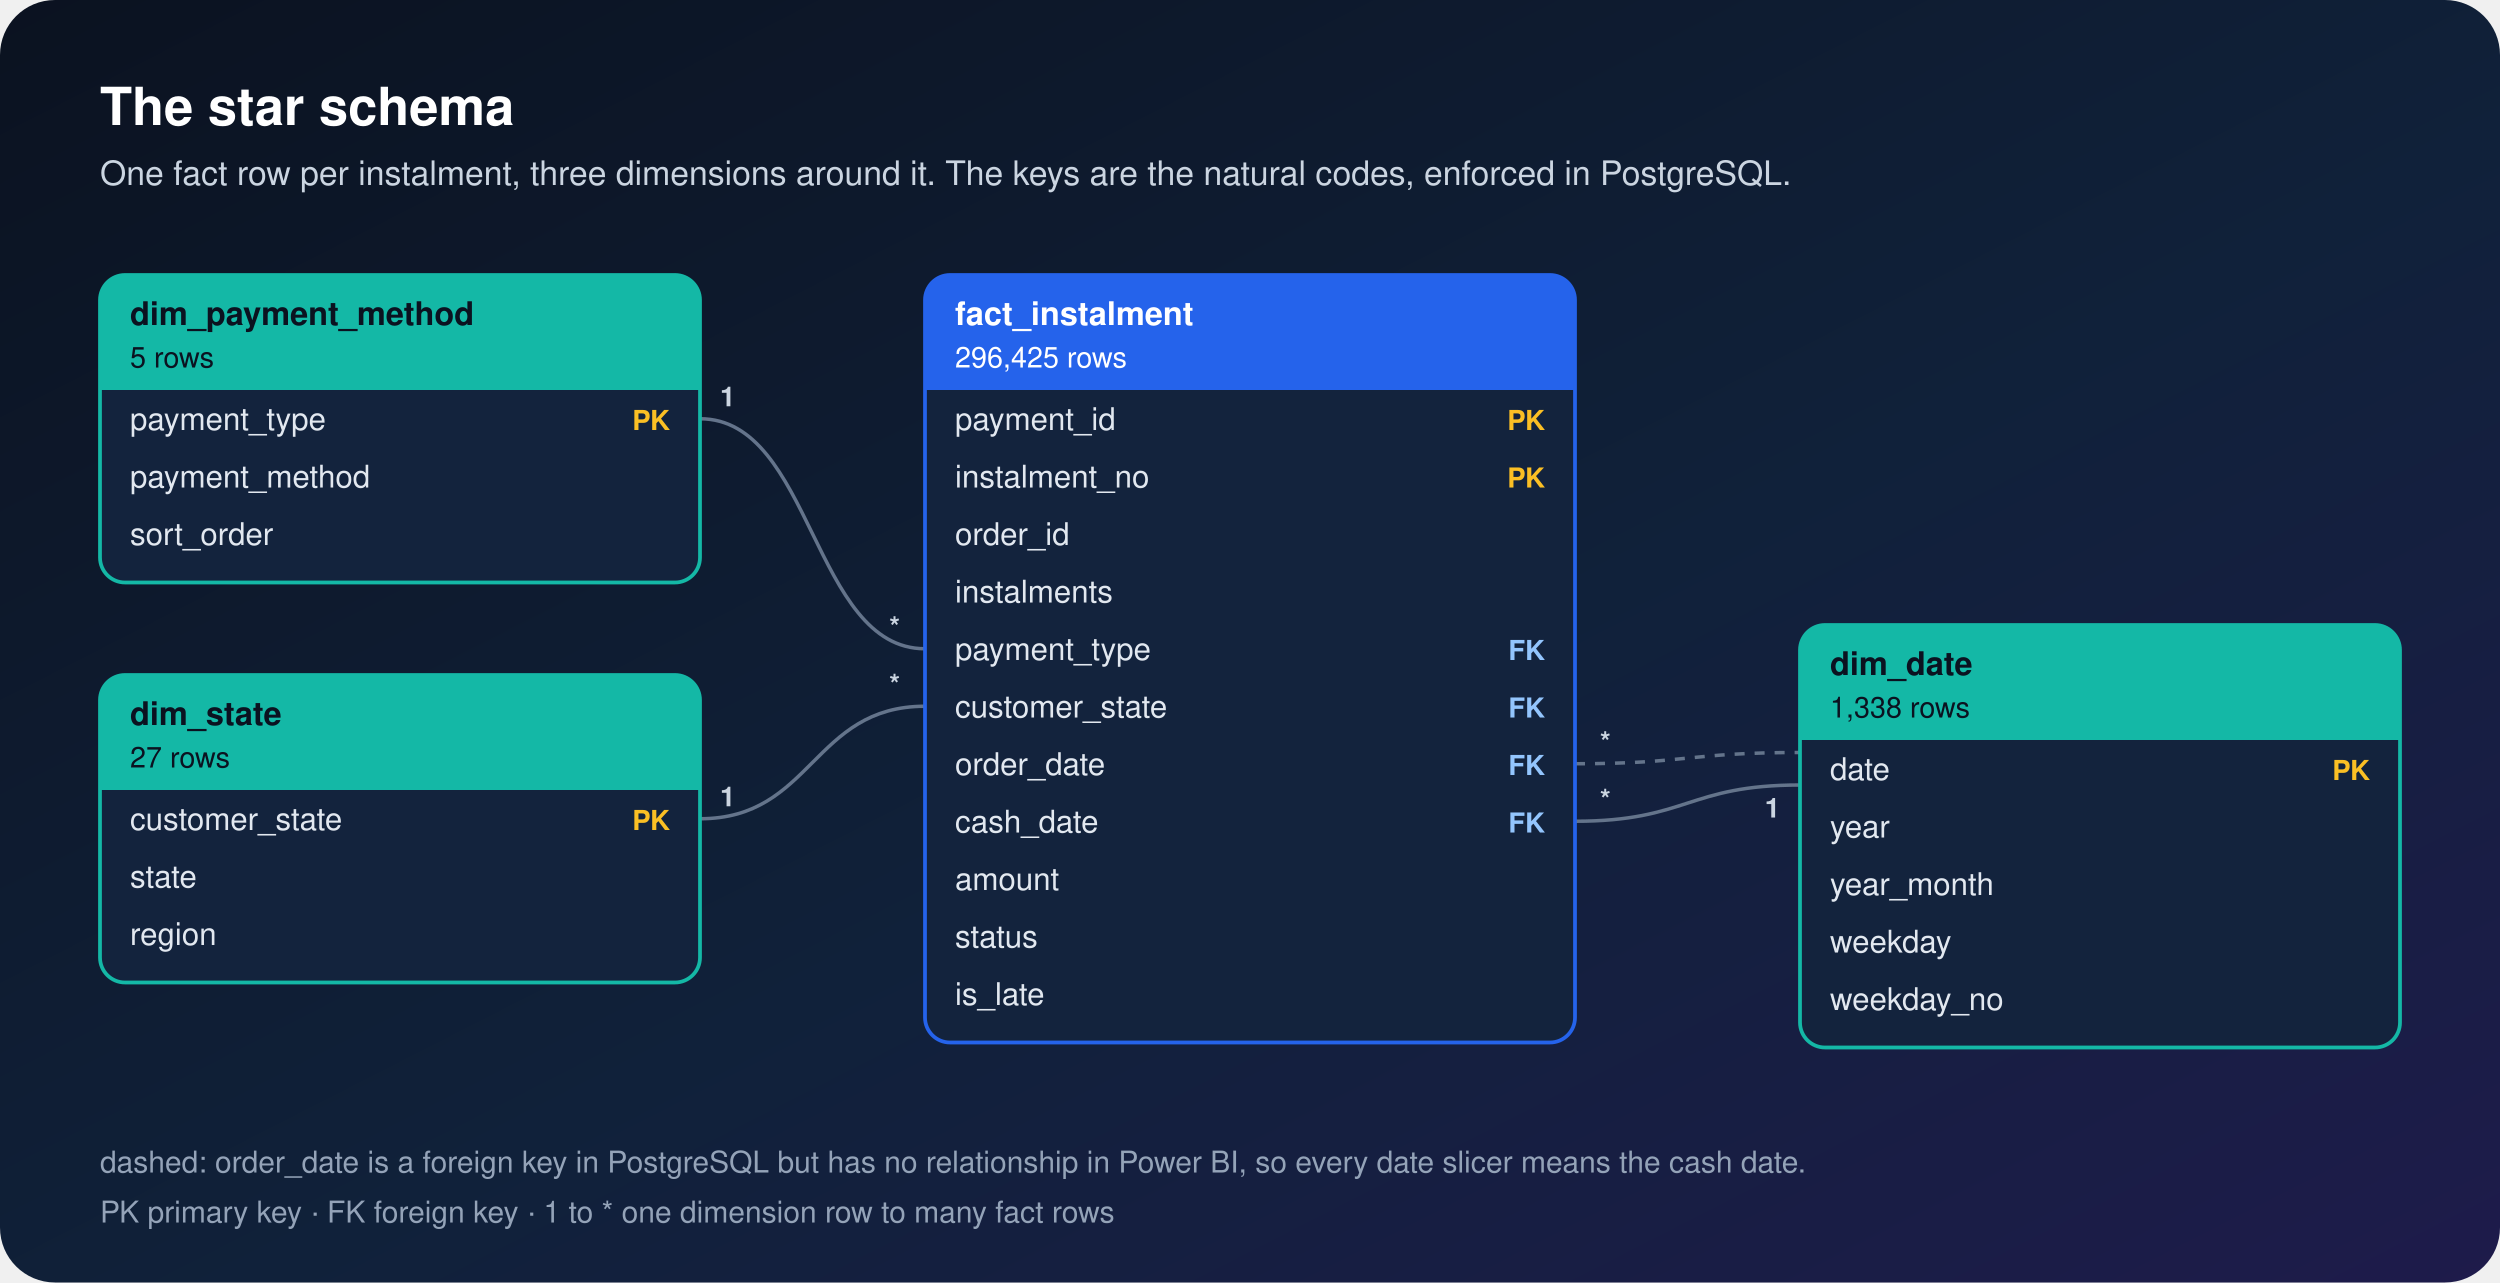
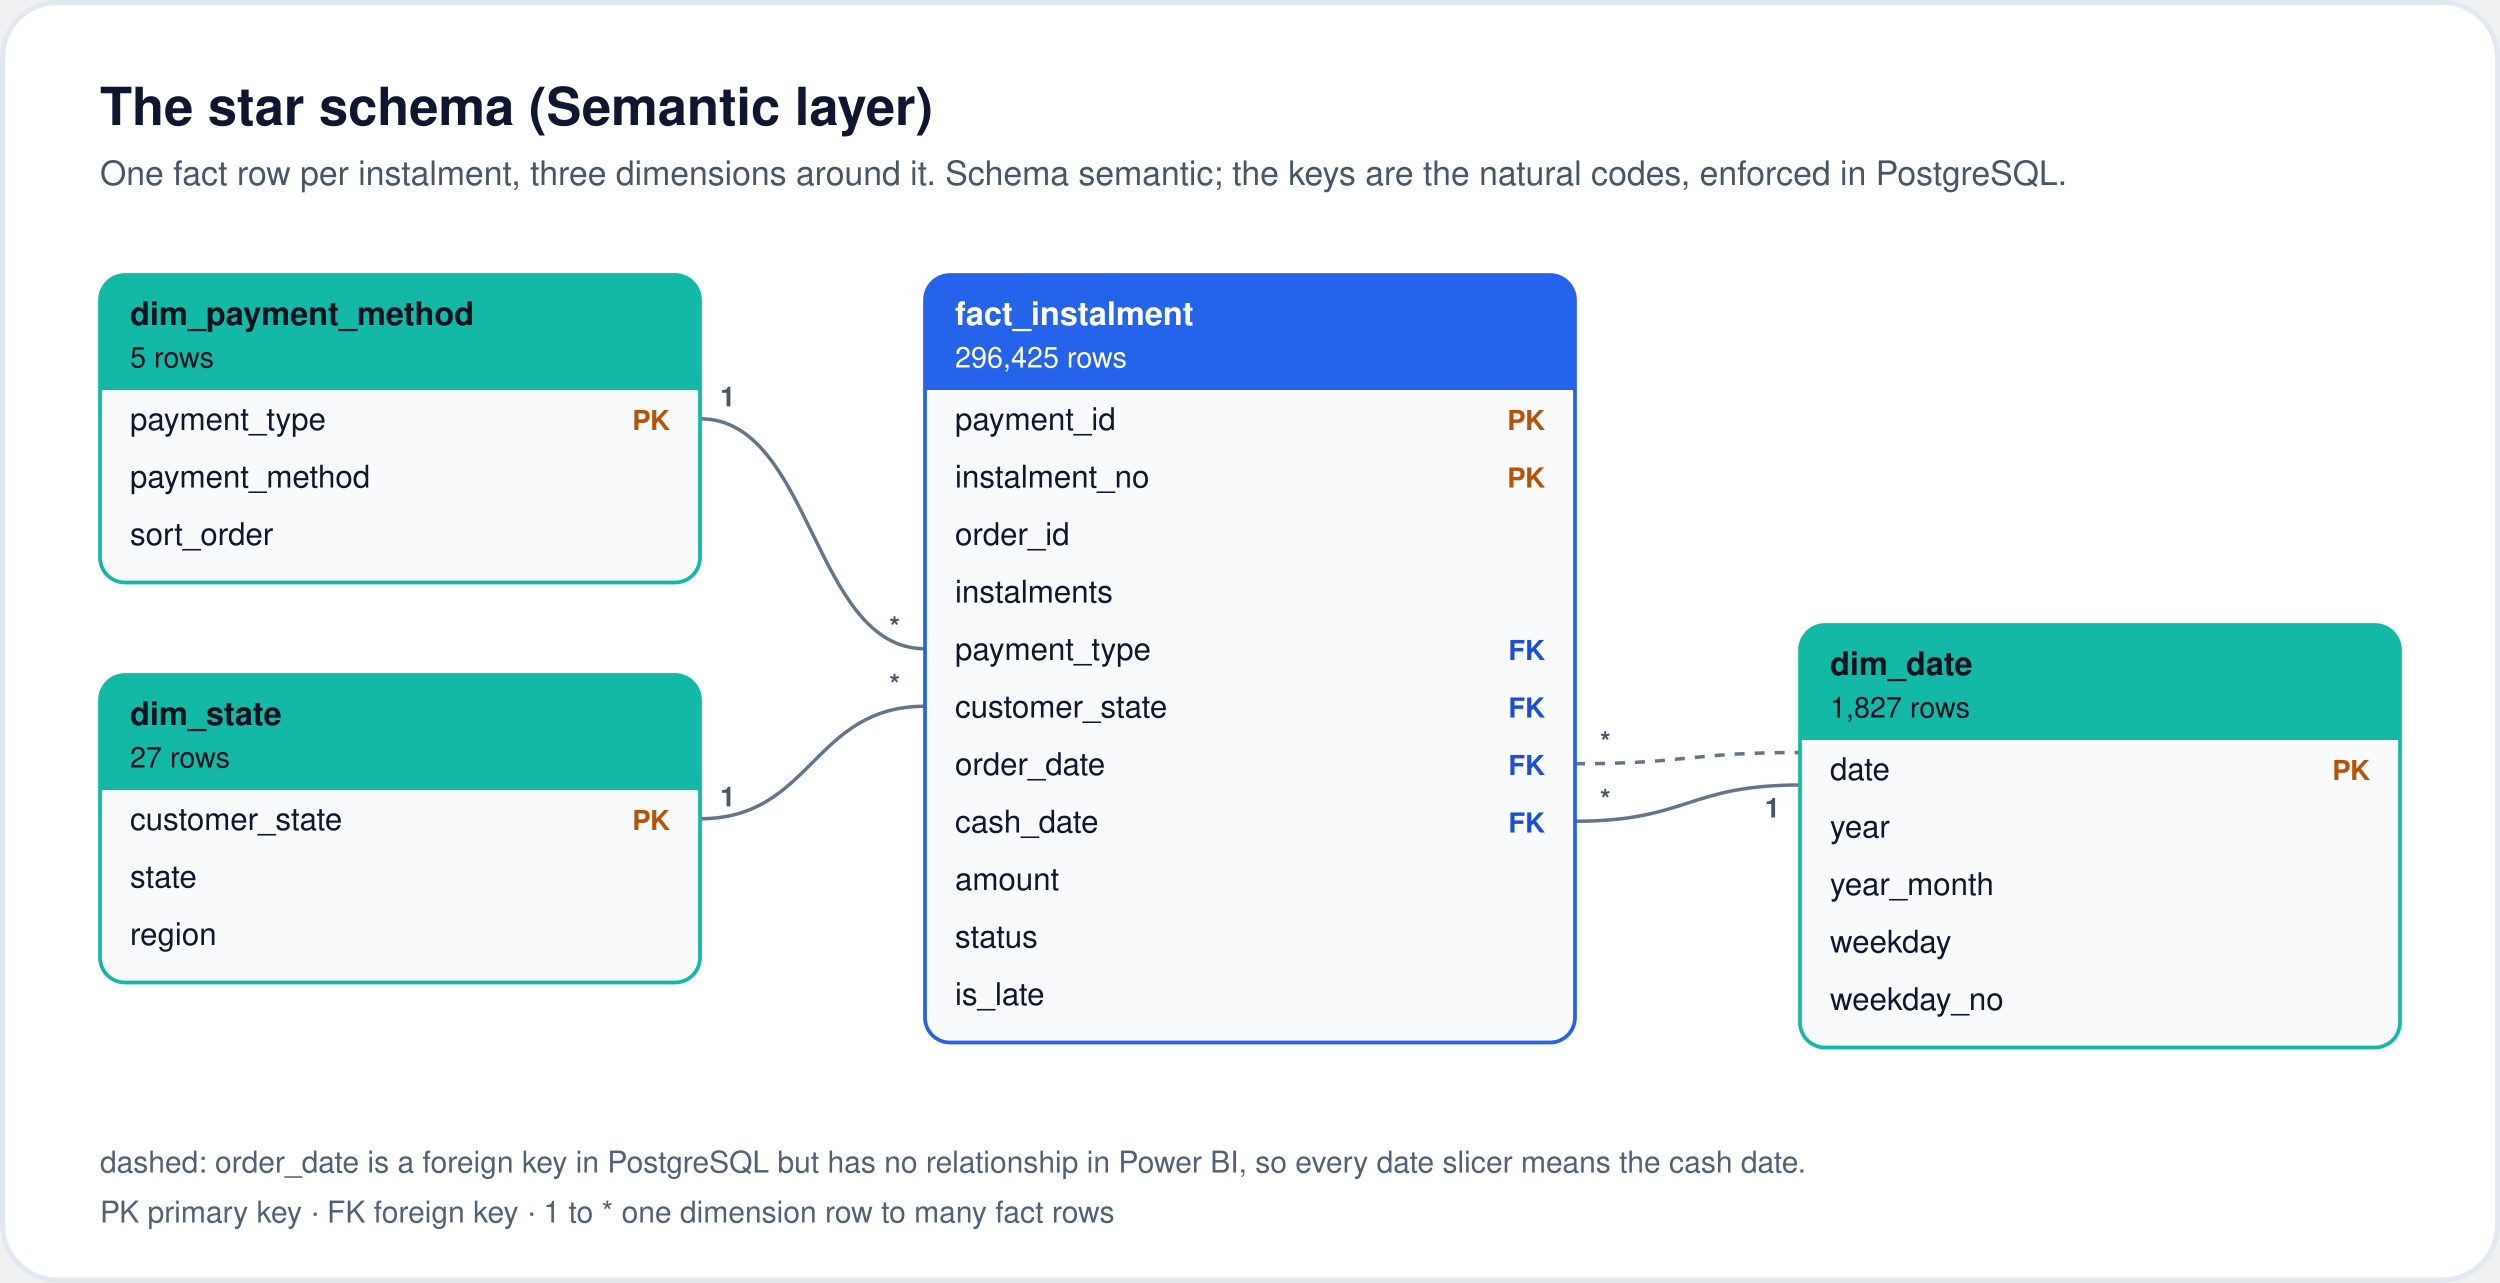
- <svg xmlns="http://www.w3.org/2000/svg" viewBox="0 0 1000 513" width="1000" height="513" role="img" aria-label="Star schema: fact_instalment (296,425 rows, one per instalment of a payment, key payment_id plus instalment_no) joins three dimensions, many to one: dim_payment_method (5 rows) on payment_type, dim_state (27) on customer_state and dim_date (1,338 days) on cash_date, the day the money lands. order_date is also a foreign key to dim_date, with no relationship in Power BI.">
+ <svg xmlns="http://www.w3.org/2000/svg" viewBox="0 0 1000 513" width="1000" height="513" role="img" aria-label="The Semantic layer's star schema: fact_instalment (296,425 rows, one per instalment of a payment, key payment_id plus instalment_no) joins three dimensions, many to one: dim_payment_method (5 rows) on payment_type, dim_state (27) on customer_state and dim_date (1,827 days, every day of 2016 to 2020 from the calendar setting) on cash_date, the day the money lands. order_date is also a foreign key to dim_date, with no relationship in Power BI.">
  <defs>
-     <linearGradient id="bg" x1="0" y1="0" x2="1" y2="1">
-       <stop offset="0" stop-color="#0B1220" />
-       <stop offset="0.55" stop-color="#10213A" />
-       <stop offset="1" stop-color="#1E1B4B" />
-     </linearGradient>
    <marker id="arrow" viewBox="0 0 10 10" refX="9" refY="5" markerWidth="6" markerHeight="6" orient="auto">
      <path d="M0 0 L10 5 L0 10 Z" fill="#64748B" />
    </marker>
  </defs>
  <style>
    text { font-family: "Segoe UI", -apple-system, Helvetica, Arial, sans-serif; }
-     .title { font-size: 21px; font-weight: 700; fill: #FFFFFF; }
-     .sub { font-size: 13.5px; fill: #CBD5E1; }
+     .title { font-size: 21px; font-weight: 700; fill: #0E1630; }
+     .sub { font-size: 13.5px; fill: #475569; }
    .layer { font-size: 14px; font-weight: 700; fill: #0B1220; }
-     .where { font-size: 12px; fill: #94A3B8; }
-     .name { font-size: 13px; fill: #F1F5F9; }
-     .count { font-size: 11.5px; fill: #94A3B8; }
-     .col { font-size: 12.5px; fill: #E2E8F0; }
+     .where { font-size: 12px; fill: #506078; }
+     .name { font-size: 13px; fill: #0E1630; }
+     .count { font-size: 11.5px; fill: #506078; }
+     .col { font-size: 12.5px; fill: #0E1630; }
    .key { font-size: 11px; font-weight: 700; }
    .edge { fill: none; stroke: #64748B; stroke-width: 1.4; }
  </style>
-   <rect width="1000" height="513" rx="22" fill="url(#bg)" />
-   <text x="40" y="50" class="title">The star schema</text>
-   <text x="40" y="74" class="sub">One fact row per instalment, three dimensions around it. The keys are the natural codes, enforced in PostgreSQL.</text>
+   <rect x="1" y="1" width="998" height="511" rx="22" fill="#FFFFFF" stroke="#E2E8F0" stroke-width="2" />
+   <text x="40" y="50" class="title">The star schema (Semantic layer)</text>
+   <text x="40" y="74" class="sub">One fact row per instalment, three dimensions around it. Schema semantic; the keys are the natural codes, enforced in PostgreSQL.</text>
  <path d="M370 259.5 C325.0 259.5 325.0 167.5 280 167.5" class="edge" stroke="#94A3B8" />
-   <text x="360" y="254.5" class="key" fill="#CBD5E1" text-anchor="end">*</text>
-   <text x="288" y="162.5" class="key" fill="#CBD5E1" text-anchor="start">1</text>
+   <text x="360" y="254.5" class="key" fill="#475569" text-anchor="end">*</text>
+   <text x="288" y="162.5" class="key" fill="#475569" text-anchor="start">1</text>
  <path d="M370 282.5 C325.0 282.5 325.0 327.5 280 327.5" class="edge" stroke="#94A3B8" />
-   <text x="360" y="277.5" class="key" fill="#CBD5E1" text-anchor="end">*</text>
-   <text x="288" y="322.5" class="key" fill="#CBD5E1" text-anchor="start">1</text>
+   <text x="360" y="277.5" class="key" fill="#475569" text-anchor="end">*</text>
+   <text x="288" y="322.5" class="key" fill="#475569" text-anchor="start">1</text>
  <path d="M630 305.5 C675.0 305.5 675.0 301.0 720 301.0" class="edge" stroke="#94A3B8" stroke-dasharray="4 4" />
-   <text x="640" y="300.5" class="key" fill="#CBD5E1" text-anchor="start">*</text>
+   <text x="640" y="300.5" class="key" fill="#475569" text-anchor="start">*</text>
  <path d="M630 328.5 C675.0 328.5 675.0 314.0 720 314.0" class="edge" stroke="#94A3B8" />
-   <text x="640" y="323.5" class="key" fill="#CBD5E1" text-anchor="start">*</text>
-   <text x="712" y="327.0" class="key" fill="#CBD5E1" text-anchor="end">1</text>
-   <rect x="370" y="110" width="260" height="307" rx="10" fill="#13233D" stroke="#2563EB" stroke-width="1.5" />
+   <text x="640" y="323.5" class="key" fill="#475569" text-anchor="start">*</text>
+   <text x="712" y="327.0" class="key" fill="#475569" text-anchor="end">1</text>
+   <rect x="370" y="110" width="260" height="307" rx="10" fill="#F8FAFC" stroke="#2563EB" stroke-width="1.5" />
  <path d="M370 120 a10 10 0 0 1 10 -10 h240 a10 10 0 0 1 10 10 v36 h-260 Z" fill="#2563EB" />
  <text x="382" y="130" class="name" font-weight="700" style="fill:#FFFFFF">fact_instalment</text>
  <text x="382" y="147" class="count" style="fill:#FFFFFF">296,425 rows</text>
  <text x="382" y="172" class="col">payment_id</text>
-   <text x="618" y="172" class="key" fill="#FBBF24" text-anchor="end">PK</text>
+   <text x="618" y="172" class="key" fill="#B45309" text-anchor="end">PK</text>
  <text x="382" y="195" class="col">instalment_no</text>
-   <text x="618" y="195" class="key" fill="#FBBF24" text-anchor="end">PK</text>
+   <text x="618" y="195" class="key" fill="#B45309" text-anchor="end">PK</text>
  <text x="382" y="218" class="col">order_id</text>
  <text x="382" y="241" class="col">instalments</text>
  <text x="382" y="264" class="col">payment_type</text>
-   <text x="618" y="264" class="key" fill="#93C5FD" text-anchor="end">FK</text>
+   <text x="618" y="264" class="key" fill="#1D4ED8" text-anchor="end">FK</text>
  <text x="382" y="287" class="col">customer_state</text>
-   <text x="618" y="287" class="key" fill="#93C5FD" text-anchor="end">FK</text>
+   <text x="618" y="287" class="key" fill="#1D4ED8" text-anchor="end">FK</text>
  <text x="382" y="310" class="col">order_date</text>
-   <text x="618" y="310" class="key" fill="#93C5FD" text-anchor="end">FK</text>
+   <text x="618" y="310" class="key" fill="#1D4ED8" text-anchor="end">FK</text>
  <text x="382" y="333" class="col">cash_date</text>
-   <text x="618" y="333" class="key" fill="#93C5FD" text-anchor="end">FK</text>
+   <text x="618" y="333" class="key" fill="#1D4ED8" text-anchor="end">FK</text>
  <text x="382" y="356" class="col">amount</text>
  <text x="382" y="379" class="col">status</text>
  <text x="382" y="402" class="col">is_late</text>
-   <rect x="40" y="110" width="240" height="123" rx="10" fill="#13233D" stroke="#14B8A6" stroke-width="1.5" />
+   <rect x="40" y="110" width="240" height="123" rx="10" fill="#F8FAFC" stroke="#14B8A6" stroke-width="1.5" />
  <path d="M40 120 a10 10 0 0 1 10 -10 h220 a10 10 0 0 1 10 10 v36 h-240 Z" fill="#14B8A6" />
  <text x="52" y="130" class="name" font-weight="700" style="fill:#0B1220">dim_payment_method</text>
  <text x="52" y="147" class="count" style="fill:#0B1220">5 rows</text>
  <text x="52" y="172" class="col">payment_type</text>
-   <text x="268" y="172" class="key" fill="#FBBF24" text-anchor="end">PK</text>
+   <text x="268" y="172" class="key" fill="#B45309" text-anchor="end">PK</text>
  <text x="52" y="195" class="col">payment_method</text>
  <text x="52" y="218" class="col">sort_order</text>
-   <rect x="40" y="270" width="240" height="123" rx="10" fill="#13233D" stroke="#14B8A6" stroke-width="1.5" />
+   <rect x="40" y="270" width="240" height="123" rx="10" fill="#F8FAFC" stroke="#14B8A6" stroke-width="1.5" />
  <path d="M40 280 a10 10 0 0 1 10 -10 h220 a10 10 0 0 1 10 10 v36 h-240 Z" fill="#14B8A6" />
  <text x="52" y="290" class="name" font-weight="700" style="fill:#0B1220">dim_state</text>
  <text x="52" y="307" class="count" style="fill:#0B1220">27 rows</text>
  <text x="52" y="332" class="col">customer_state</text>
-   <text x="268" y="332" class="key" fill="#FBBF24" text-anchor="end">PK</text>
+   <text x="268" y="332" class="key" fill="#B45309" text-anchor="end">PK</text>
  <text x="52" y="355" class="col">state</text>
  <text x="52" y="378" class="col">region</text>
-   <rect x="720" y="250" width="240" height="169" rx="10" fill="#13233D" stroke="#14B8A6" stroke-width="1.5" />
+   <rect x="720" y="250" width="240" height="169" rx="10" fill="#F8FAFC" stroke="#14B8A6" stroke-width="1.5" />
  <path d="M720 260 a10 10 0 0 1 10 -10 h220 a10 10 0 0 1 10 10 v36 h-240 Z" fill="#14B8A6" />
  <text x="732" y="270" class="name" font-weight="700" style="fill:#0B1220">dim_date</text>
-   <text x="732" y="287" class="count" style="fill:#0B1220">1,338 rows</text>
+   <text x="732" y="287" class="count" style="fill:#0B1220">1,827 rows</text>
  <text x="732" y="312" class="col">date</text>
-   <text x="948" y="312" class="key" fill="#FBBF24" text-anchor="end">PK</text>
+   <text x="948" y="312" class="key" fill="#B45309" text-anchor="end">PK</text>
  <text x="732" y="335" class="col">year</text>
  <text x="732" y="358" class="col">year_month</text>
  <text x="732" y="381" class="col">weekday</text>
  <text x="732" y="404" class="col">weekday_no</text>
  <text x="40" y="469" class="where">dashed: order_date is a foreign key in PostgreSQL but has no relationship in Power BI, so every date slicer means the cash date.</text>
  <text x="40" y="489" class="where">PK primary key · FK foreign key · 1 to * one dimension row to many fact rows</text>
</svg>
